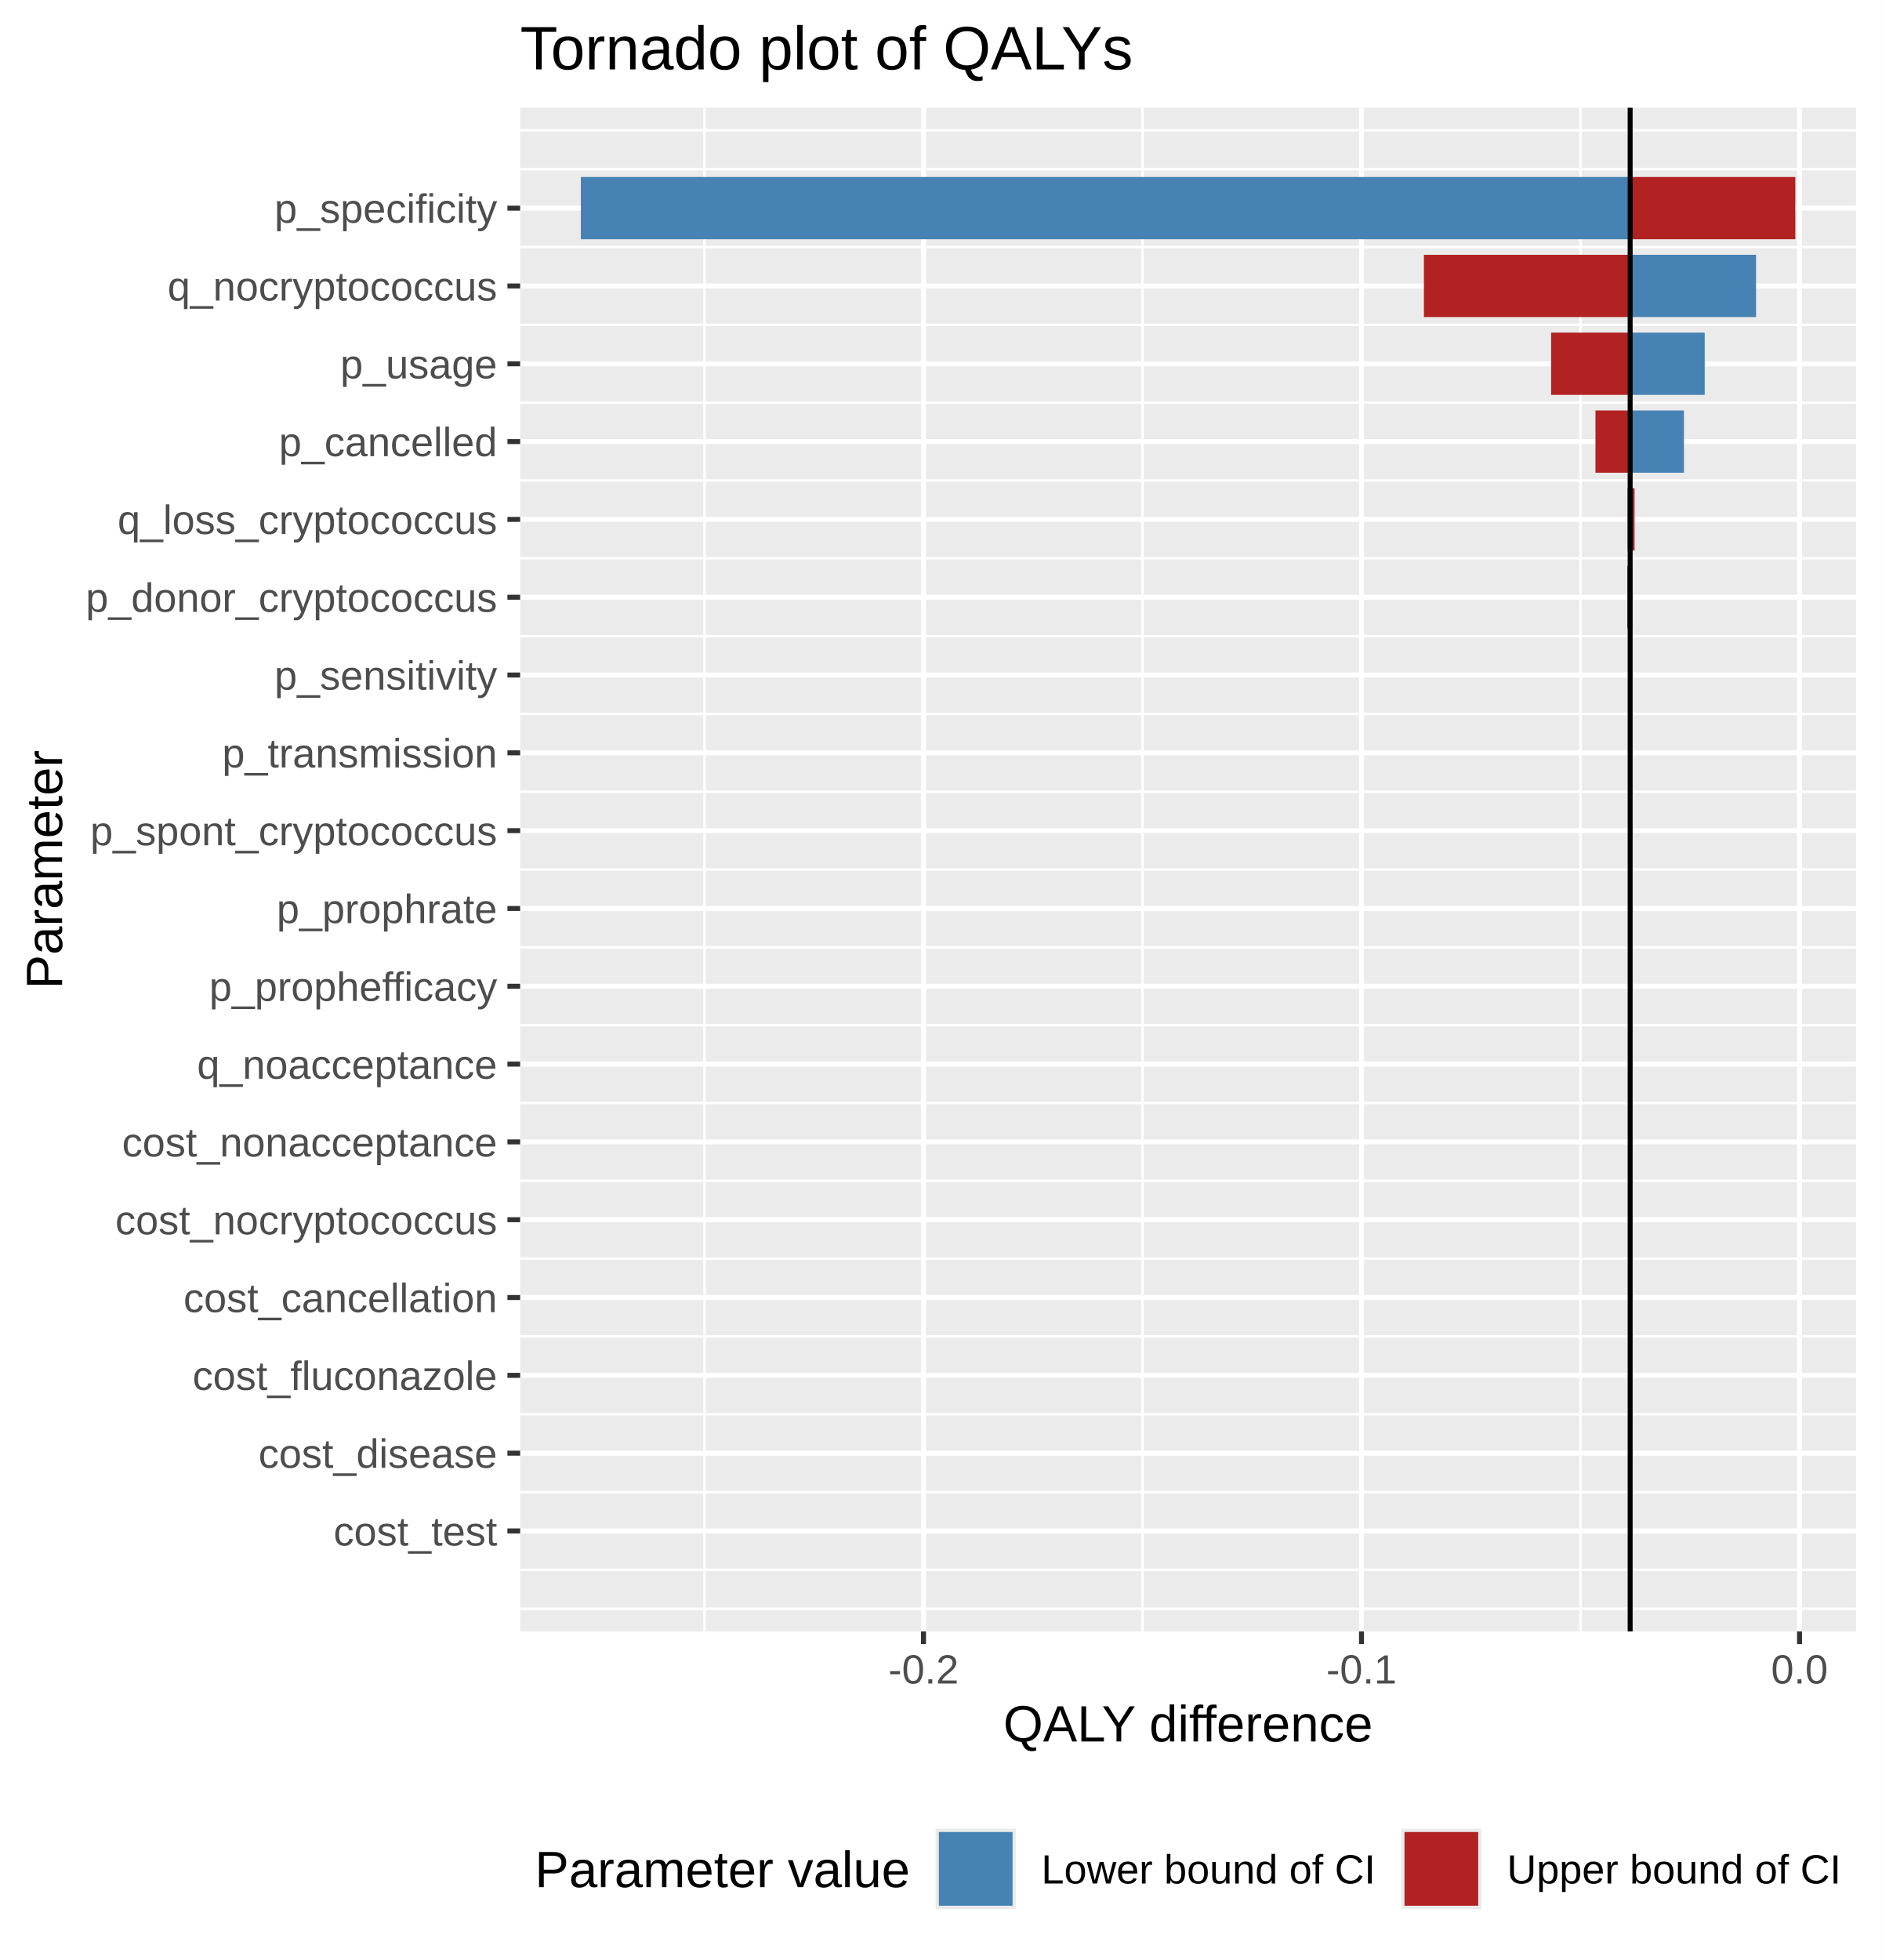
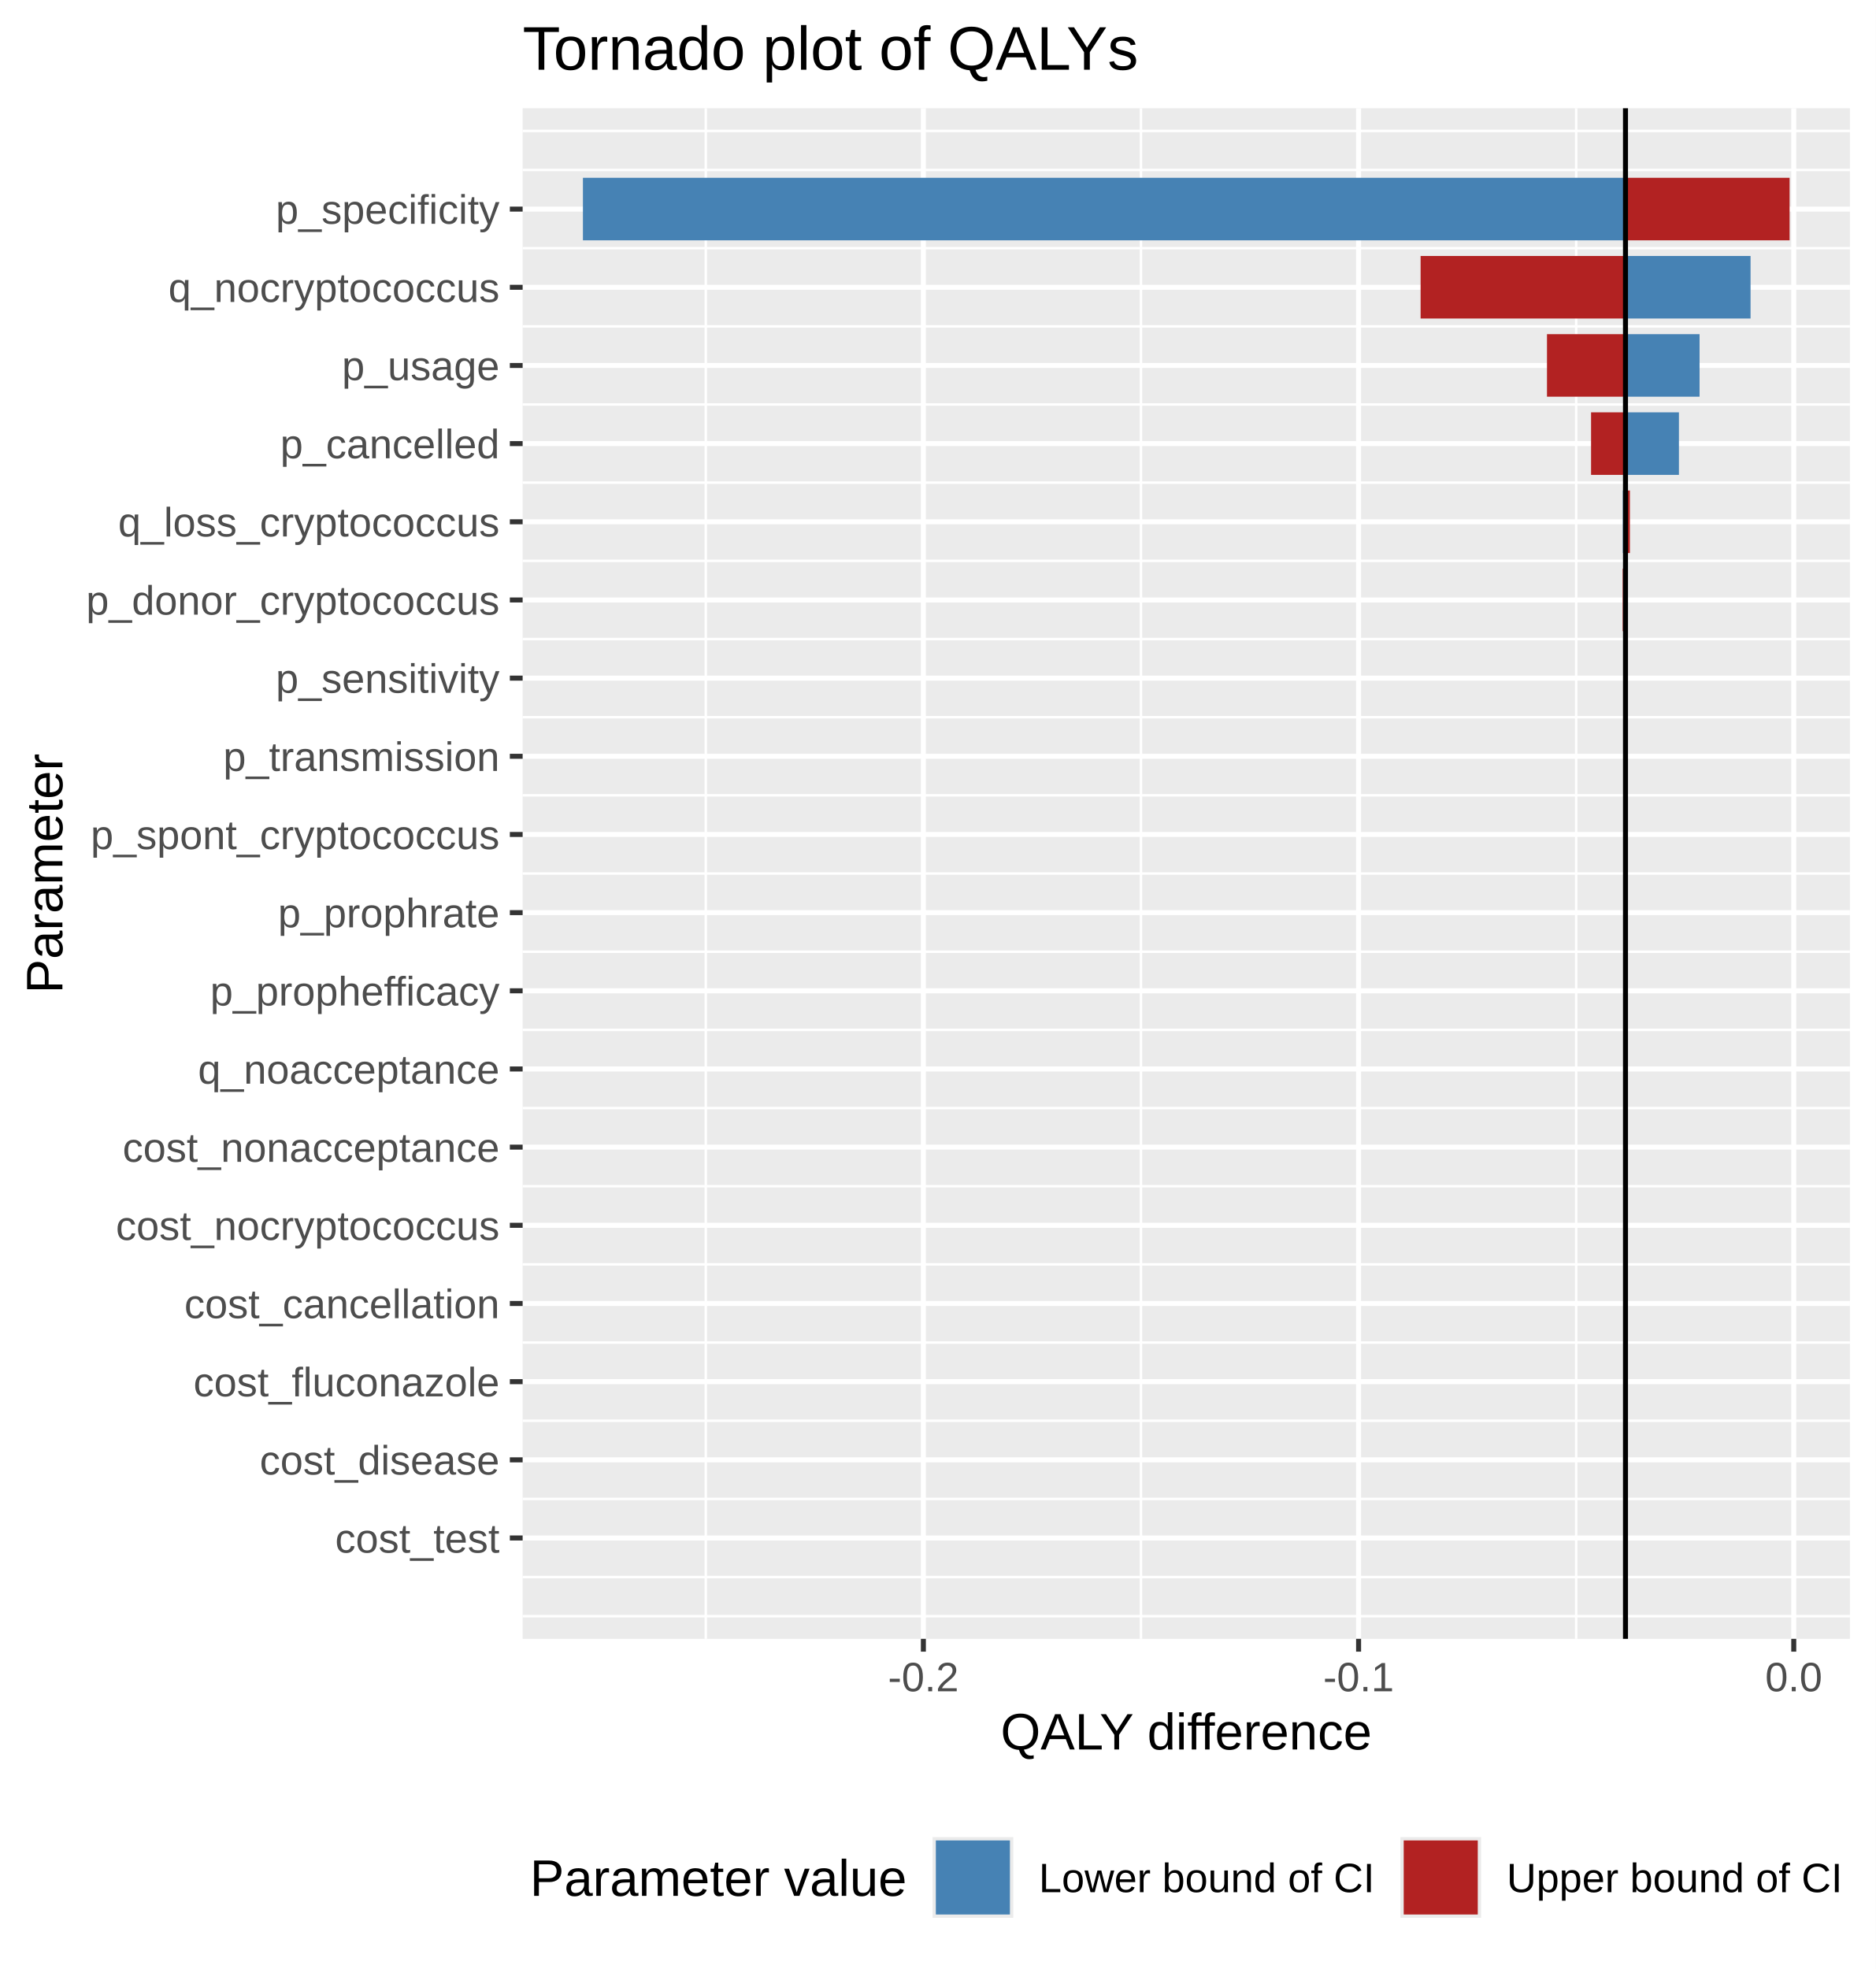
- <svg xmlns="http://www.w3.org/2000/svg" class="svglite" width="404.80pt" height="421.60pt" viewBox="0 0 404.80 421.60">
+ <svg xmlns="http://www.w3.org/2000/svg" class="svglite" width="401.60pt" height="421.60pt" viewBox="0 0 401.60 421.60">
  <defs>
    <style type="text/css">
    .svglite line, .svglite polyline, .svglite polygon, .svglite path, .svglite rect, .svglite circle {
      fill: none;
      stroke: #000000;
      stroke-linecap: round;
      stroke-linejoin: round;
      stroke-miterlimit: 10.00;
    }
    .svglite text {
      white-space: pre;
    }
  </style>
  </defs>
  <rect width="100%" height="100%" style="stroke: none; fill: #FFFFFF;" />
  <defs>
-     <clipPath id="cpMC4wMHw0MDQuODB8MC4wMHw0MjEuNjA=">
-       <rect x="0.00" y="0.00" width="404.80" height="421.60" />
+     <clipPath id="cpMC4wMHw0MDEuNjB8MC4wMHw0MjEuNjA=">
+       <rect x="0.00" y="0.00" width="401.60" height="421.60" />
    </clipPath>
  </defs>
-   <g clip-path="url(#cpMC4wMHw0MDQuODB8MC4wMHw0MjEuNjA=)">
-     <rect x="0" y="-0" width="404.80" height="421.60" style="stroke-width: 1.07; stroke: #FFFFFF; fill: #FFFFFF;" />
+   <g clip-path="url(#cpMC4wMHw0MDEuNjB8MC4wMHw0MjEuNjA=)">
+     <rect x="0" y="-0" width="401.60" height="421.60" style="stroke-width: 1.07; stroke: #FFFFFF; fill: #FFFFFF;" />
  </g>
  <defs>
-     <clipPath id="cpMTExLjkxfDM5OS4zMnwyMy4xOHwzNTAuOTE=">
-       <rect x="111.91" y="23.18" width="287.41" height="327.73" />
+     <clipPath id="cpMTExLjkxfDM5Ni4xMnwyMy4xOHwzNTAuOTE=">
+       <rect x="111.91" y="23.18" width="284.21" height="327.73" />
    </clipPath>
  </defs>
-   <g clip-path="url(#cpMTExLjkxfDM5OS4zMnwyMy4xOHwzNTAuOTE=)">
-     <rect x="111.91" y="23.18" width="287.41" height="327.73" style="stroke-width: 1.07; stroke: none; fill: #EBEBEB;" />
-     <polyline points="111.91,346.05 399.32,346.05 " style="stroke-width: 0.53; stroke: #FFFFFF; stroke-linecap: butt;" />
-     <polyline points="111.91,337.68 399.32,337.68 " style="stroke-width: 0.53; stroke: #FFFFFF; stroke-linecap: butt;" />
-     <polyline points="111.91,320.95 399.32,320.95 " style="stroke-width: 0.53; stroke: #FFFFFF; stroke-linecap: butt;" />
-     <polyline points="111.91,304.21 399.32,304.21 " style="stroke-width: 0.53; stroke: #FFFFFF; stroke-linecap: butt;" />
-     <polyline points="111.91,287.47 399.32,287.47 " style="stroke-width: 0.53; stroke: #FFFFFF; stroke-linecap: butt;" />
-     <polyline points="111.91,270.73 399.32,270.73 " style="stroke-width: 0.53; stroke: #FFFFFF; stroke-linecap: butt;" />
-     <polyline points="111.91,253.99 399.32,253.99 " style="stroke-width: 0.53; stroke: #FFFFFF; stroke-linecap: butt;" />
-     <polyline points="111.91,237.26 399.32,237.26 " style="stroke-width: 0.53; stroke: #FFFFFF; stroke-linecap: butt;" />
-     <polyline points="111.91,220.52 399.32,220.52 " style="stroke-width: 0.53; stroke: #FFFFFF; stroke-linecap: butt;" />
-     <polyline points="111.91,203.78 399.32,203.78 " style="stroke-width: 0.53; stroke: #FFFFFF; stroke-linecap: butt;" />
-     <polyline points="111.91,187.04 399.32,187.04 " style="stroke-width: 0.53; stroke: #FFFFFF; stroke-linecap: butt;" />
-     <polyline points="111.91,170.30 399.32,170.30 " style="stroke-width: 0.53; stroke: #FFFFFF; stroke-linecap: butt;" />
-     <polyline points="111.91,153.57 399.32,153.57 " style="stroke-width: 0.53; stroke: #FFFFFF; stroke-linecap: butt;" />
-     <polyline points="111.91,136.83 399.32,136.83 " style="stroke-width: 0.53; stroke: #FFFFFF; stroke-linecap: butt;" />
-     <polyline points="111.91,120.09 399.32,120.09 " style="stroke-width: 0.53; stroke: #FFFFFF; stroke-linecap: butt;" />
-     <polyline points="111.91,103.35 399.32,103.35 " style="stroke-width: 0.53; stroke: #FFFFFF; stroke-linecap: butt;" />
-     <polyline points="111.91,86.61 399.32,86.61 " style="stroke-width: 0.53; stroke: #FFFFFF; stroke-linecap: butt;" />
-     <polyline points="111.91,69.88 399.32,69.88 " style="stroke-width: 0.53; stroke: #FFFFFF; stroke-linecap: butt;" />
-     <polyline points="111.91,53.14 399.32,53.14 " style="stroke-width: 0.53; stroke: #FFFFFF; stroke-linecap: butt;" />
-     <polyline points="111.91,36.40 399.32,36.40 " style="stroke-width: 0.53; stroke: #FFFFFF; stroke-linecap: butt;" />
-     <polyline points="111.91,28.03 399.32,28.03 " style="stroke-width: 0.53; stroke: #FFFFFF; stroke-linecap: butt;" />
-     <polyline points="151.57,350.91 151.57,23.18 " style="stroke-width: 0.53; stroke: #FFFFFF; stroke-linecap: butt;" />
-     <polyline points="245.80,350.91 245.80,23.18 " style="stroke-width: 0.53; stroke: #FFFFFF; stroke-linecap: butt;" />
-     <polyline points="340.04,350.91 340.04,23.18 " style="stroke-width: 0.53; stroke: #FFFFFF; stroke-linecap: butt;" />
-     <polyline points="111.91,329.31 399.32,329.31 " style="stroke-width: 1.07; stroke: #FFFFFF; stroke-linecap: butt;" />
-     <polyline points="111.91,312.58 399.32,312.58 " style="stroke-width: 1.07; stroke: #FFFFFF; stroke-linecap: butt;" />
-     <polyline points="111.91,295.84 399.32,295.84 " style="stroke-width: 1.07; stroke: #FFFFFF; stroke-linecap: butt;" />
-     <polyline points="111.91,279.10 399.32,279.10 " style="stroke-width: 1.07; stroke: #FFFFFF; stroke-linecap: butt;" />
-     <polyline points="111.91,262.36 399.32,262.36 " style="stroke-width: 1.07; stroke: #FFFFFF; stroke-linecap: butt;" />
-     <polyline points="111.91,245.62 399.32,245.62 " style="stroke-width: 1.07; stroke: #FFFFFF; stroke-linecap: butt;" />
-     <polyline points="111.91,228.89 399.32,228.89 " style="stroke-width: 1.07; stroke: #FFFFFF; stroke-linecap: butt;" />
-     <polyline points="111.91,212.15 399.32,212.15 " style="stroke-width: 1.07; stroke: #FFFFFF; stroke-linecap: butt;" />
-     <polyline points="111.91,195.41 399.32,195.41 " style="stroke-width: 1.07; stroke: #FFFFFF; stroke-linecap: butt;" />
-     <polyline points="111.91,178.67 399.32,178.67 " style="stroke-width: 1.07; stroke: #FFFFFF; stroke-linecap: butt;" />
-     <polyline points="111.91,161.93 399.32,161.93 " style="stroke-width: 1.07; stroke: #FFFFFF; stroke-linecap: butt;" />
-     <polyline points="111.91,145.20 399.32,145.20 " style="stroke-width: 1.07; stroke: #FFFFFF; stroke-linecap: butt;" />
-     <polyline points="111.91,128.46 399.32,128.46 " style="stroke-width: 1.07; stroke: #FFFFFF; stroke-linecap: butt;" />
-     <polyline points="111.91,111.72 399.32,111.72 " style="stroke-width: 1.07; stroke: #FFFFFF; stroke-linecap: butt;" />
-     <polyline points="111.91,94.98 399.32,94.98 " style="stroke-width: 1.07; stroke: #FFFFFF; stroke-linecap: butt;" />
-     <polyline points="111.91,78.25 399.32,78.25 " style="stroke-width: 1.07; stroke: #FFFFFF; stroke-linecap: butt;" />
-     <polyline points="111.91,61.51 399.32,61.51 " style="stroke-width: 1.07; stroke: #FFFFFF; stroke-linecap: butt;" />
-     <polyline points="111.91,44.77 399.32,44.77 " style="stroke-width: 1.07; stroke: #FFFFFF; stroke-linecap: butt;" />
-     <polyline points="198.69,350.91 198.69,23.18 " style="stroke-width: 1.07; stroke: #FFFFFF; stroke-linecap: butt;" />
-     <polyline points="292.92,350.91 292.92,23.18 " style="stroke-width: 1.07; stroke: #FFFFFF; stroke-linecap: butt;" />
-     <polyline points="387.16,350.91 387.16,23.18 " style="stroke-width: 1.07; stroke: #FFFFFF; stroke-linecap: butt;" />
-     <rect x="350.72" y="322.62" width="0.00" height="13.39" style="stroke-width: 1.07; stroke: none; stroke-linecap: butt; stroke-linejoin: miter; fill: #4682B4;" />
-     <rect x="350.72" y="305.88" width="0.00" height="13.39" style="stroke-width: 1.07; stroke: none; stroke-linecap: butt; stroke-linejoin: miter; fill: #4682B4;" />
-     <rect x="350.72" y="289.14" width="0.00" height="13.39" style="stroke-width: 1.07; stroke: none; stroke-linecap: butt; stroke-linejoin: miter; fill: #4682B4;" />
-     <rect x="350.72" y="272.41" width="0.00" height="13.39" style="stroke-width: 1.07; stroke: none; stroke-linecap: butt; stroke-linejoin: miter; fill: #4682B4;" />
-     <rect x="350.72" y="255.67" width="0.00" height="13.39" style="stroke-width: 1.07; stroke: none; stroke-linecap: butt; stroke-linejoin: miter; fill: #4682B4;" />
-     <rect x="350.72" y="238.93" width="0.00" height="13.39" style="stroke-width: 1.07; stroke: none; stroke-linecap: butt; stroke-linejoin: miter; fill: #4682B4;" />
-     <rect x="350.72" y="222.19" width="0.00" height="13.39" style="stroke-width: 1.07; stroke: none; stroke-linecap: butt; stroke-linejoin: miter; fill: #4682B4;" />
-     <rect x="350.70" y="205.45" width="0.021" height="13.39" style="stroke-width: 1.07; stroke: none; stroke-linecap: butt; stroke-linejoin: miter; fill: #4682B4;" />
-     <rect x="350.69" y="188.72" width="0.034" height="13.39" style="stroke-width: 1.07; stroke: none; stroke-linecap: butt; stroke-linejoin: miter; fill: #4682B4;" />
-     <rect x="350.68" y="171.98" width="0.047" height="13.39" style="stroke-width: 1.07; stroke: none; stroke-linecap: butt; stroke-linejoin: miter; fill: #4682B4;" />
-     <rect x="350.53" y="155.24" width="0.19" height="13.39" style="stroke-width: 1.07; stroke: none; stroke-linecap: butt; stroke-linejoin: miter; fill: #4682B4;" />
-     <rect x="350.72" y="138.50" width="0.22" height="13.39" style="stroke-width: 1.07; stroke: none; stroke-linecap: butt; stroke-linejoin: miter; fill: #4682B4;" />
-     <rect x="350.72" y="121.76" width="0.45" height="13.39" style="stroke-width: 1.07; stroke: none; stroke-linecap: butt; stroke-linejoin: miter; fill: #4682B4;" />
-     <rect x="350.15" y="105.03" width="0.58" height="13.39" style="stroke-width: 1.07; stroke: none; stroke-linecap: butt; stroke-linejoin: miter; fill: #4682B4;" />
-     <rect x="350.72" y="88.29" width="11.57" height="13.39" style="stroke-width: 1.07; stroke: none; stroke-linecap: butt; stroke-linejoin: miter; fill: #4682B4;" />
-     <rect x="350.72" y="71.55" width="16.04" height="13.39" style="stroke-width: 1.07; stroke: none; stroke-linecap: butt; stroke-linejoin: miter; fill: #4682B4;" />
-     <rect x="350.72" y="54.81" width="27.09" height="13.39" style="stroke-width: 1.07; stroke: none; stroke-linecap: butt; stroke-linejoin: miter; fill: #4682B4;" />
-     <rect x="124.97" y="38.07" width="225.75" height="13.39" style="stroke-width: 1.07; stroke: none; stroke-linecap: butt; stroke-linejoin: miter; fill: #4682B4;" />
-     <rect x="350.72" y="322.62" width="0.00" height="13.39" style="stroke-width: 1.07; stroke: none; stroke-linecap: butt; stroke-linejoin: miter; fill: #B22222;" />
-     <rect x="350.72" y="305.88" width="0.00" height="13.39" style="stroke-width: 1.07; stroke: none; stroke-linecap: butt; stroke-linejoin: miter; fill: #B22222;" />
-     <rect x="350.72" y="289.14" width="0.00" height="13.39" style="stroke-width: 1.07; stroke: none; stroke-linecap: butt; stroke-linejoin: miter; fill: #B22222;" />
-     <rect x="350.72" y="272.41" width="0.00" height="13.39" style="stroke-width: 1.07; stroke: none; stroke-linecap: butt; stroke-linejoin: miter; fill: #B22222;" />
-     <rect x="350.72" y="255.67" width="0.00" height="13.39" style="stroke-width: 1.07; stroke: none; stroke-linecap: butt; stroke-linejoin: miter; fill: #B22222;" />
-     <rect x="350.72" y="238.93" width="0.00" height="13.39" style="stroke-width: 1.07; stroke: none; stroke-linecap: butt; stroke-linejoin: miter; fill: #B22222;" />
-     <rect x="350.72" y="222.19" width="0.00" height="13.39" style="stroke-width: 1.07; stroke: none; stroke-linecap: butt; stroke-linejoin: miter; fill: #B22222;" />
-     <rect x="350.72" y="205.45" width="0.010" height="13.39" style="stroke-width: 1.07; stroke: none; stroke-linecap: butt; stroke-linejoin: miter; fill: #B22222;" />
-     <rect x="350.72" y="188.72" width="0.033" height="13.39" style="stroke-width: 1.07; stroke: none; stroke-linecap: butt; stroke-linejoin: miter; fill: #B22222;" />
-     <rect x="350.72" y="171.98" width="0.064" height="13.39" style="stroke-width: 1.07; stroke: none; stroke-linecap: butt; stroke-linejoin: miter; fill: #B22222;" />
-     <rect x="350.72" y="155.24" width="0.099" height="13.39" style="stroke-width: 1.07; stroke: none; stroke-linecap: butt; stroke-linejoin: miter; fill: #B22222;" />
-     <rect x="350.63" y="138.50" width="0.095" height="13.39" style="stroke-width: 1.07; stroke: none; stroke-linecap: butt; stroke-linejoin: miter; fill: #B22222;" />
-     <rect x="350.11" y="121.76" width="0.61" height="13.39" style="stroke-width: 1.07; stroke: none; stroke-linecap: butt; stroke-linejoin: miter; fill: #B22222;" />
-     <rect x="350.72" y="105.03" width="0.95" height="13.39" style="stroke-width: 1.07; stroke: none; stroke-linecap: butt; stroke-linejoin: miter; fill: #B22222;" />
-     <rect x="343.26" y="88.29" width="7.46" height="13.39" style="stroke-width: 1.07; stroke: none; stroke-linecap: butt; stroke-linejoin: miter; fill: #B22222;" />
-     <rect x="333.71" y="71.55" width="17.01" height="13.39" style="stroke-width: 1.07; stroke: none; stroke-linecap: butt; stroke-linejoin: miter; fill: #B22222;" />
-     <rect x="306.35" y="54.81" width="44.37" height="13.39" style="stroke-width: 1.07; stroke: none; stroke-linecap: butt; stroke-linejoin: miter; fill: #B22222;" />
-     <rect x="350.72" y="38.07" width="35.53" height="13.39" style="stroke-width: 1.07; stroke: none; stroke-linecap: butt; stroke-linejoin: miter; fill: #B22222;" />
-     <line x1="350.72" y1="350.91" x2="350.72" y2="23.18" style="stroke-width: 1.07; stroke-linecap: butt;" />
+   <g clip-path="url(#cpMTExLjkxfDM5Ni4xMnwyMy4xOHwzNTAuOTE=)">
+     <rect x="111.91" y="23.18" width="284.21" height="327.73" style="stroke-width: 1.07; stroke: none; fill: #EBEBEB;" />
+     <polyline points="111.91,346.05 396.12,346.05 " style="stroke-width: 0.53; stroke: #FFFFFF; stroke-linecap: butt;" />
+     <polyline points="111.91,337.68 396.12,337.68 " style="stroke-width: 0.53; stroke: #FFFFFF; stroke-linecap: butt;" />
+     <polyline points="111.91,320.95 396.12,320.95 " style="stroke-width: 0.53; stroke: #FFFFFF; stroke-linecap: butt;" />
+     <polyline points="111.91,304.21 396.12,304.21 " style="stroke-width: 0.53; stroke: #FFFFFF; stroke-linecap: butt;" />
+     <polyline points="111.91,287.47 396.12,287.47 " style="stroke-width: 0.53; stroke: #FFFFFF; stroke-linecap: butt;" />
+     <polyline points="111.91,270.73 396.12,270.73 " style="stroke-width: 0.53; stroke: #FFFFFF; stroke-linecap: butt;" />
+     <polyline points="111.91,253.99 396.12,253.99 " style="stroke-width: 0.53; stroke: #FFFFFF; stroke-linecap: butt;" />
+     <polyline points="111.91,237.26 396.12,237.26 " style="stroke-width: 0.53; stroke: #FFFFFF; stroke-linecap: butt;" />
+     <polyline points="111.91,220.52 396.12,220.52 " style="stroke-width: 0.53; stroke: #FFFFFF; stroke-linecap: butt;" />
+     <polyline points="111.91,203.78 396.12,203.78 " style="stroke-width: 0.53; stroke: #FFFFFF; stroke-linecap: butt;" />
+     <polyline points="111.91,187.04 396.12,187.04 " style="stroke-width: 0.53; stroke: #FFFFFF; stroke-linecap: butt;" />
+     <polyline points="111.91,170.30 396.12,170.30 " style="stroke-width: 0.53; stroke: #FFFFFF; stroke-linecap: butt;" />
+     <polyline points="111.91,153.57 396.12,153.57 " style="stroke-width: 0.53; stroke: #FFFFFF; stroke-linecap: butt;" />
+     <polyline points="111.91,136.83 396.12,136.83 " style="stroke-width: 0.53; stroke: #FFFFFF; stroke-linecap: butt;" />
+     <polyline points="111.91,120.09 396.12,120.09 " style="stroke-width: 0.53; stroke: #FFFFFF; stroke-linecap: butt;" />
+     <polyline points="111.91,103.35 396.12,103.35 " style="stroke-width: 0.53; stroke: #FFFFFF; stroke-linecap: butt;" />
+     <polyline points="111.91,86.61 396.12,86.61 " style="stroke-width: 0.53; stroke: #FFFFFF; stroke-linecap: butt;" />
+     <polyline points="111.91,69.88 396.12,69.88 " style="stroke-width: 0.53; stroke: #FFFFFF; stroke-linecap: butt;" />
+     <polyline points="111.91,53.14 396.12,53.14 " style="stroke-width: 0.53; stroke: #FFFFFF; stroke-linecap: butt;" />
+     <polyline points="111.91,36.40 396.12,36.40 " style="stroke-width: 0.53; stroke: #FFFFFF; stroke-linecap: butt;" />
+     <polyline points="111.91,28.03 396.12,28.03 " style="stroke-width: 0.53; stroke: #FFFFFF; stroke-linecap: butt;" />
+     <polyline points="151.13,350.91 151.13,23.18 " style="stroke-width: 0.53; stroke: #FFFFFF; stroke-linecap: butt;" />
+     <polyline points="244.31,350.91 244.31,23.18 " style="stroke-width: 0.53; stroke: #FFFFFF; stroke-linecap: butt;" />
+     <polyline points="337.50,350.91 337.50,23.18 " style="stroke-width: 0.53; stroke: #FFFFFF; stroke-linecap: butt;" />
+     <polyline points="111.91,329.31 396.12,329.31 " style="stroke-width: 1.07; stroke: #FFFFFF; stroke-linecap: butt;" />
+     <polyline points="111.91,312.58 396.12,312.58 " style="stroke-width: 1.07; stroke: #FFFFFF; stroke-linecap: butt;" />
+     <polyline points="111.91,295.84 396.12,295.84 " style="stroke-width: 1.07; stroke: #FFFFFF; stroke-linecap: butt;" />
+     <polyline points="111.91,279.10 396.12,279.10 " style="stroke-width: 1.07; stroke: #FFFFFF; stroke-linecap: butt;" />
+     <polyline points="111.91,262.36 396.12,262.36 " style="stroke-width: 1.07; stroke: #FFFFFF; stroke-linecap: butt;" />
+     <polyline points="111.91,245.62 396.12,245.62 " style="stroke-width: 1.07; stroke: #FFFFFF; stroke-linecap: butt;" />
+     <polyline points="111.91,228.89 396.12,228.89 " style="stroke-width: 1.07; stroke: #FFFFFF; stroke-linecap: butt;" />
+     <polyline points="111.91,212.15 396.12,212.15 " style="stroke-width: 1.07; stroke: #FFFFFF; stroke-linecap: butt;" />
+     <polyline points="111.91,195.41 396.12,195.41 " style="stroke-width: 1.07; stroke: #FFFFFF; stroke-linecap: butt;" />
+     <polyline points="111.91,178.67 396.12,178.67 " style="stroke-width: 1.07; stroke: #FFFFFF; stroke-linecap: butt;" />
+     <polyline points="111.91,161.93 396.12,161.93 " style="stroke-width: 1.07; stroke: #FFFFFF; stroke-linecap: butt;" />
+     <polyline points="111.91,145.20 396.12,145.20 " style="stroke-width: 1.07; stroke: #FFFFFF; stroke-linecap: butt;" />
+     <polyline points="111.91,128.46 396.12,128.46 " style="stroke-width: 1.07; stroke: #FFFFFF; stroke-linecap: butt;" />
+     <polyline points="111.91,111.72 396.12,111.72 " style="stroke-width: 1.07; stroke: #FFFFFF; stroke-linecap: butt;" />
+     <polyline points="111.91,94.98 396.12,94.98 " style="stroke-width: 1.07; stroke: #FFFFFF; stroke-linecap: butt;" />
+     <polyline points="111.91,78.25 396.12,78.25 " style="stroke-width: 1.07; stroke: #FFFFFF; stroke-linecap: butt;" />
+     <polyline points="111.91,61.51 396.12,61.51 " style="stroke-width: 1.07; stroke: #FFFFFF; stroke-linecap: butt;" />
+     <polyline points="111.91,44.77 396.12,44.77 " style="stroke-width: 1.07; stroke: #FFFFFF; stroke-linecap: butt;" />
+     <polyline points="197.72,350.91 197.72,23.18 " style="stroke-width: 1.07; stroke: #FFFFFF; stroke-linecap: butt;" />
+     <polyline points="290.91,350.91 290.91,23.18 " style="stroke-width: 1.07; stroke: #FFFFFF; stroke-linecap: butt;" />
+     <polyline points="384.09,350.91 384.09,23.18 " style="stroke-width: 1.07; stroke: #FFFFFF; stroke-linecap: butt;" />
+     <rect x="348.06" y="322.62" width="0.00" height="13.39" style="stroke-width: 1.07; stroke: none; stroke-linecap: butt; stroke-linejoin: miter; fill: #4682B4;" />
+     <rect x="348.06" y="305.88" width="0.00" height="13.39" style="stroke-width: 1.07; stroke: none; stroke-linecap: butt; stroke-linejoin: miter; fill: #4682B4;" />
+     <rect x="348.06" y="289.14" width="0.00" height="13.39" style="stroke-width: 1.07; stroke: none; stroke-linecap: butt; stroke-linejoin: miter; fill: #4682B4;" />
+     <rect x="348.06" y="272.41" width="0.00" height="13.39" style="stroke-width: 1.07; stroke: none; stroke-linecap: butt; stroke-linejoin: miter; fill: #4682B4;" />
+     <rect x="348.06" y="255.67" width="0.00" height="13.39" style="stroke-width: 1.07; stroke: none; stroke-linecap: butt; stroke-linejoin: miter; fill: #4682B4;" />
+     <rect x="348.06" y="238.93" width="0.00" height="13.39" style="stroke-width: 1.07; stroke: none; stroke-linecap: butt; stroke-linejoin: miter; fill: #4682B4;" />
+     <rect x="348.06" y="222.19" width="0.00" height="13.39" style="stroke-width: 1.07; stroke: none; stroke-linecap: butt; stroke-linejoin: miter; fill: #4682B4;" />
+     <rect x="348.04" y="205.45" width="0.021" height="13.39" style="stroke-width: 1.07; stroke: none; stroke-linecap: butt; stroke-linejoin: miter; fill: #4682B4;" />
+     <rect x="348.03" y="188.72" width="0.033" height="13.39" style="stroke-width: 1.07; stroke: none; stroke-linecap: butt; stroke-linejoin: miter; fill: #4682B4;" />
+     <rect x="348.02" y="171.98" width="0.046" height="13.39" style="stroke-width: 1.07; stroke: none; stroke-linecap: butt; stroke-linejoin: miter; fill: #4682B4;" />
+     <rect x="347.87" y="155.24" width="0.19" height="13.39" style="stroke-width: 1.07; stroke: none; stroke-linecap: butt; stroke-linejoin: miter; fill: #4682B4;" />
+     <rect x="348.06" y="138.50" width="0.22" height="13.39" style="stroke-width: 1.07; stroke: none; stroke-linecap: butt; stroke-linejoin: miter; fill: #4682B4;" />
+     <rect x="348.06" y="121.76" width="0.45" height="13.39" style="stroke-width: 1.07; stroke: none; stroke-linecap: butt; stroke-linejoin: miter; fill: #4682B4;" />
+     <rect x="347.49" y="105.03" width="0.57" height="13.39" style="stroke-width: 1.07; stroke: none; stroke-linecap: butt; stroke-linejoin: miter; fill: #4682B4;" />
+     <rect x="348.06" y="88.29" width="11.44" height="13.39" style="stroke-width: 1.07; stroke: none; stroke-linecap: butt; stroke-linejoin: miter; fill: #4682B4;" />
+     <rect x="348.06" y="71.55" width="15.86" height="13.39" style="stroke-width: 1.07; stroke: none; stroke-linecap: butt; stroke-linejoin: miter; fill: #4682B4;" />
+     <rect x="348.06" y="54.81" width="26.78" height="13.39" style="stroke-width: 1.07; stroke: none; stroke-linecap: butt; stroke-linejoin: miter; fill: #4682B4;" />
+     <rect x="124.82" y="38.07" width="223.24" height="13.39" style="stroke-width: 1.07; stroke: none; stroke-linecap: butt; stroke-linejoin: miter; fill: #4682B4;" />
+     <rect x="348.06" y="322.62" width="0.00" height="13.39" style="stroke-width: 1.07; stroke: none; stroke-linecap: butt; stroke-linejoin: miter; fill: #B22222;" />
+     <rect x="348.06" y="305.88" width="0.00" height="13.39" style="stroke-width: 1.07; stroke: none; stroke-linecap: butt; stroke-linejoin: miter; fill: #B22222;" />
+     <rect x="348.06" y="289.14" width="0.00" height="13.39" style="stroke-width: 1.07; stroke: none; stroke-linecap: butt; stroke-linejoin: miter; fill: #B22222;" />
+     <rect x="348.06" y="272.41" width="0.00" height="13.39" style="stroke-width: 1.07; stroke: none; stroke-linecap: butt; stroke-linejoin: miter; fill: #B22222;" />
+     <rect x="348.06" y="255.67" width="0.00" height="13.39" style="stroke-width: 1.07; stroke: none; stroke-linecap: butt; stroke-linejoin: miter; fill: #B22222;" />
+     <rect x="348.06" y="238.93" width="0.00" height="13.39" style="stroke-width: 1.07; stroke: none; stroke-linecap: butt; stroke-linejoin: miter; fill: #B22222;" />
+     <rect x="348.06" y="222.19" width="0.00" height="13.39" style="stroke-width: 1.07; stroke: none; stroke-linecap: butt; stroke-linejoin: miter; fill: #B22222;" />
+     <rect x="348.06" y="205.45" width="0.010" height="13.39" style="stroke-width: 1.07; stroke: none; stroke-linecap: butt; stroke-linejoin: miter; fill: #B22222;" />
+     <rect x="348.06" y="188.72" width="0.033" height="13.39" style="stroke-width: 1.07; stroke: none; stroke-linecap: butt; stroke-linejoin: miter; fill: #B22222;" />
+     <rect x="348.06" y="171.98" width="0.063" height="13.39" style="stroke-width: 1.07; stroke: none; stroke-linecap: butt; stroke-linejoin: miter; fill: #B22222;" />
+     <rect x="348.06" y="155.24" width="0.098" height="13.39" style="stroke-width: 1.07; stroke: none; stroke-linecap: butt; stroke-linejoin: miter; fill: #B22222;" />
+     <rect x="347.97" y="138.50" width="0.094" height="13.39" style="stroke-width: 1.07; stroke: none; stroke-linecap: butt; stroke-linejoin: miter; fill: #B22222;" />
+     <rect x="347.46" y="121.76" width="0.61" height="13.39" style="stroke-width: 1.07; stroke: none; stroke-linecap: butt; stroke-linejoin: miter; fill: #B22222;" />
+     <rect x="348.06" y="105.03" width="0.94" height="13.39" style="stroke-width: 1.07; stroke: none; stroke-linecap: butt; stroke-linejoin: miter; fill: #B22222;" />
+     <rect x="340.69" y="88.29" width="7.38" height="13.39" style="stroke-width: 1.07; stroke: none; stroke-linecap: butt; stroke-linejoin: miter; fill: #B22222;" />
+     <rect x="331.25" y="71.55" width="16.82" height="13.39" style="stroke-width: 1.07; stroke: none; stroke-linecap: butt; stroke-linejoin: miter; fill: #B22222;" />
+     <rect x="304.19" y="54.81" width="43.88" height="13.39" style="stroke-width: 1.07; stroke: none; stroke-linecap: butt; stroke-linejoin: miter; fill: #B22222;" />
+     <rect x="348.06" y="38.07" width="35.14" height="13.39" style="stroke-width: 1.07; stroke: none; stroke-linecap: butt; stroke-linejoin: miter; fill: #B22222;" />
+     <line x1="348.06" y1="350.91" x2="348.06" y2="23.18" style="stroke-width: 1.07; stroke-linecap: butt;" />
  </g>
-   <g clip-path="url(#cpMC4wMHw0MDQuODB8MC4wMHw0MjEuNjA=)">
+   <g clip-path="url(#cpMC4wMHw0MDEuNjB8MC4wMHw0MjEuNjA=)">
    <text x="106.97" y="332.46" text-anchor="end" style="font-size: 8.80px;fill: #4D4D4D; font-family: &quot;Arial&quot;;" textLength="35.23px" lengthAdjust="spacingAndGlyphs">cost_test</text>
    <text x="106.97" y="315.73" text-anchor="end" style="font-size: 8.80px;fill: #4D4D4D; font-family: &quot;Arial&quot;;" textLength="51.37px" lengthAdjust="spacingAndGlyphs">cost_disease</text>
    <text x="106.97" y="298.99" text-anchor="end" style="font-size: 8.80px;fill: #4D4D4D; font-family: &quot;Arial&quot;;" textLength="65.56px" lengthAdjust="spacingAndGlyphs">cost_fluconazole</text>
    <text x="106.97" y="282.25" text-anchor="end" style="font-size: 8.80px;fill: #4D4D4D; font-family: &quot;Arial&quot;;" textLength="67.51px" lengthAdjust="spacingAndGlyphs">cost_cancellation</text>
    <text x="106.97" y="265.51" text-anchor="end" style="font-size: 8.80px;fill: #4D4D4D; font-family: &quot;Arial&quot;;" textLength="82.19px" lengthAdjust="spacingAndGlyphs">cost_nocryptococcus</text>
    <text x="106.97" y="248.77" text-anchor="end" style="font-size: 8.80px;fill: #4D4D4D; font-family: &quot;Arial&quot;;" textLength="80.75px" lengthAdjust="spacingAndGlyphs">cost_nonacceptance</text>
    <text x="106.97" y="232.04" text-anchor="end" style="font-size: 8.80px;fill: #4D4D4D; font-family: &quot;Arial&quot;;" textLength="64.61px" lengthAdjust="spacingAndGlyphs">q_noacceptance</text>
    <text x="106.97" y="215.30" text-anchor="end" style="font-size: 8.80px;fill: #4D4D4D; font-family: &quot;Arial&quot;;" textLength="61.98px" lengthAdjust="spacingAndGlyphs">p_prophefficacy</text>
    <text x="106.97" y="198.56" text-anchor="end" style="font-size: 8.80px;fill: #4D4D4D; font-family: &quot;Arial&quot;;" textLength="47.48px" lengthAdjust="spacingAndGlyphs">p_prophrate</text>
    <text x="106.97" y="181.82" text-anchor="end" style="font-size: 8.80px;fill: #4D4D4D; font-family: &quot;Arial&quot;;" textLength="87.58px" lengthAdjust="spacingAndGlyphs">p_spont_cryptococcus</text>
    <text x="106.97" y="165.08" text-anchor="end" style="font-size: 8.80px;fill: #4D4D4D; font-family: &quot;Arial&quot;;" textLength="59.18px" lengthAdjust="spacingAndGlyphs">p_transmission</text>
    <text x="106.97" y="148.35" text-anchor="end" style="font-size: 8.80px;fill: #4D4D4D; font-family: &quot;Arial&quot;;" textLength="47.93px" lengthAdjust="spacingAndGlyphs">p_sensitivity</text>
    <text x="106.97" y="131.61" text-anchor="end" style="font-size: 8.80px;fill: #4D4D4D; font-family: &quot;Arial&quot;;" textLength="88.56px" lengthAdjust="spacingAndGlyphs">p_donor_cryptococcus</text>
    <text x="106.97" y="114.87" text-anchor="end" style="font-size: 8.80px;fill: #4D4D4D; font-family: &quot;Arial&quot;;" textLength="81.69px" lengthAdjust="spacingAndGlyphs">q_loss_cryptococcus</text>
    <text x="106.97" y="98.13" text-anchor="end" style="font-size: 8.80px;fill: #4D4D4D; font-family: &quot;Arial&quot;;" textLength="46.97px" lengthAdjust="spacingAndGlyphs">p_cancelled</text>
    <text x="106.97" y="81.40" text-anchor="end" style="font-size: 8.80px;fill: #4D4D4D; font-family: &quot;Arial&quot;;" textLength="33.78px" lengthAdjust="spacingAndGlyphs">p_usage</text>
    <text x="106.97" y="64.66" text-anchor="end" style="font-size: 8.80px;fill: #4D4D4D; font-family: &quot;Arial&quot;;" textLength="70.94px" lengthAdjust="spacingAndGlyphs">q_nocryptococcus</text>
    <text x="106.97" y="47.92" text-anchor="end" style="font-size: 8.80px;fill: #4D4D4D; font-family: &quot;Arial&quot;;" textLength="47.93px" lengthAdjust="spacingAndGlyphs">p_specificity</text>
    <polyline points="109.17,329.31 111.91,329.31 " style="stroke-width: 1.07; stroke: #333333; stroke-linecap: butt;" />
    <polyline points="109.17,312.58 111.91,312.58 " style="stroke-width: 1.07; stroke: #333333; stroke-linecap: butt;" />
    <polyline points="109.17,295.84 111.91,295.84 " style="stroke-width: 1.07; stroke: #333333; stroke-linecap: butt;" />
    <polyline points="109.17,279.10 111.91,279.10 " style="stroke-width: 1.07; stroke: #333333; stroke-linecap: butt;" />
    <polyline points="109.17,262.36 111.91,262.36 " style="stroke-width: 1.07; stroke: #333333; stroke-linecap: butt;" />
    <polyline points="109.17,245.62 111.91,245.62 " style="stroke-width: 1.07; stroke: #333333; stroke-linecap: butt;" />
    <polyline points="109.17,228.89 111.91,228.89 " style="stroke-width: 1.07; stroke: #333333; stroke-linecap: butt;" />
    <polyline points="109.17,212.15 111.91,212.15 " style="stroke-width: 1.07; stroke: #333333; stroke-linecap: butt;" />
    <polyline points="109.17,195.41 111.91,195.41 " style="stroke-width: 1.07; stroke: #333333; stroke-linecap: butt;" />
    <polyline points="109.17,178.67 111.91,178.67 " style="stroke-width: 1.07; stroke: #333333; stroke-linecap: butt;" />
    <polyline points="109.17,161.93 111.91,161.93 " style="stroke-width: 1.07; stroke: #333333; stroke-linecap: butt;" />
    <polyline points="109.17,145.20 111.91,145.20 " style="stroke-width: 1.07; stroke: #333333; stroke-linecap: butt;" />
    <polyline points="109.17,128.46 111.91,128.46 " style="stroke-width: 1.07; stroke: #333333; stroke-linecap: butt;" />
    <polyline points="109.17,111.72 111.91,111.72 " style="stroke-width: 1.07; stroke: #333333; stroke-linecap: butt;" />
    <polyline points="109.17,94.98 111.91,94.98 " style="stroke-width: 1.07; stroke: #333333; stroke-linecap: butt;" />
    <polyline points="109.17,78.25 111.91,78.25 " style="stroke-width: 1.07; stroke: #333333; stroke-linecap: butt;" />
    <polyline points="109.17,61.51 111.91,61.51 " style="stroke-width: 1.07; stroke: #333333; stroke-linecap: butt;" />
    <polyline points="109.17,44.77 111.91,44.77 " style="stroke-width: 1.07; stroke: #333333; stroke-linecap: butt;" />
-     <polyline points="198.69,353.65 198.69,350.91 " style="stroke-width: 1.07; stroke: #333333; stroke-linecap: butt;" />
-     <polyline points="292.92,353.65 292.92,350.91 " style="stroke-width: 1.07; stroke: #333333; stroke-linecap: butt;" />
-     <polyline points="387.16,353.65 387.16,350.91 " style="stroke-width: 1.07; stroke: #333333; stroke-linecap: butt;" />
-     <text x="198.69" y="362.14" text-anchor="middle" style="font-size: 8.80px;fill: #4D4D4D; font-family: &quot;Arial&quot;;" textLength="15.17px" lengthAdjust="spacingAndGlyphs">-0.2</text>
-     <text x="292.92" y="362.14" text-anchor="middle" style="font-size: 8.80px;fill: #4D4D4D; font-family: &quot;Arial&quot;;" textLength="15.17px" lengthAdjust="spacingAndGlyphs">-0.1</text>
-     <text x="387.16" y="362.14" text-anchor="middle" style="font-size: 8.80px;fill: #4D4D4D; font-family: &quot;Arial&quot;;" textLength="12.24px" lengthAdjust="spacingAndGlyphs">0.0</text>
-     <text x="255.61" y="374.60" text-anchor="middle" style="font-size: 11.00px; font-family: &quot;Arial&quot;;" textLength="79.52px" lengthAdjust="spacingAndGlyphs">QALY difference</text>
+     <polyline points="197.72,353.65 197.72,350.91 " style="stroke-width: 1.07; stroke: #333333; stroke-linecap: butt;" />
+     <polyline points="290.91,353.65 290.91,350.91 " style="stroke-width: 1.07; stroke: #333333; stroke-linecap: butt;" />
+     <polyline points="384.09,353.65 384.09,350.91 " style="stroke-width: 1.07; stroke: #333333; stroke-linecap: butt;" />
+     <text x="197.72" y="362.14" text-anchor="middle" style="font-size: 8.80px;fill: #4D4D4D; font-family: &quot;Arial&quot;;" textLength="15.17px" lengthAdjust="spacingAndGlyphs">-0.2</text>
+     <text x="290.91" y="362.14" text-anchor="middle" style="font-size: 8.80px;fill: #4D4D4D; font-family: &quot;Arial&quot;;" textLength="15.17px" lengthAdjust="spacingAndGlyphs">-0.1</text>
+     <text x="384.09" y="362.14" text-anchor="middle" style="font-size: 8.80px;fill: #4D4D4D; font-family: &quot;Arial&quot;;" textLength="12.24px" lengthAdjust="spacingAndGlyphs">0.0</text>
+     <text x="254.01" y="374.60" text-anchor="middle" style="font-size: 11.00px; font-family: &quot;Arial&quot;;" textLength="79.52px" lengthAdjust="spacingAndGlyphs">QALY difference</text>
    <text transform="translate(13.36,187.04) rotate(-90)" text-anchor="middle" style="font-size: 11.00px; font-family: &quot;Arial&quot;;" textLength="51.37px" lengthAdjust="spacingAndGlyphs">Parameter</text>
-     <rect x="109.59" y="387.88" width="292.04" height="28.24" style="stroke-width: 1.07; stroke: none; fill: #FFFFFF;" />
-     <text x="115.07" y="405.94" style="font-size: 11.00px; font-family: &quot;Arial&quot;;" textLength="80.73px" lengthAdjust="spacingAndGlyphs">Parameter value</text>
-     <rect x="201.29" y="393.36" width="17.28" height="17.28" style="stroke-width: 1.07; stroke: none; fill: #EBEBEB;" />
-     <rect x="201.99" y="394.07" width="15.86" height="15.86" style="stroke-width: 1.07; stroke: none; stroke-linecap: butt; stroke-linejoin: miter; fill: #4682B4;" />
-     <rect x="301.46" y="393.36" width="17.28" height="17.28" style="stroke-width: 1.07; stroke: none; fill: #EBEBEB;" />
-     <rect x="302.17" y="394.07" width="15.86" height="15.86" style="stroke-width: 1.07; stroke: none; stroke-linecap: butt; stroke-linejoin: miter; fill: #B22222;" />
-     <text x="224.04" y="405.15" style="font-size: 8.80px; font-family: &quot;Arial&quot;;" textLength="71.94px" lengthAdjust="spacingAndGlyphs">Lower bound of CI</text>
-     <text x="324.22" y="405.15" style="font-size: 8.80px; font-family: &quot;Arial&quot;;" textLength="71.94px" lengthAdjust="spacingAndGlyphs">Upper bound of CI</text>
+     <rect x="107.99" y="387.88" width="292.04" height="28.24" style="stroke-width: 1.07; stroke: none; fill: #FFFFFF;" />
+     <text x="113.47" y="405.94" style="font-size: 11.00px; font-family: &quot;Arial&quot;;" textLength="80.73px" lengthAdjust="spacingAndGlyphs">Parameter value</text>
+     <rect x="199.69" y="393.36" width="17.28" height="17.28" style="stroke-width: 1.07; stroke: none; fill: #EBEBEB;" />
+     <rect x="200.39" y="394.07" width="15.86" height="15.86" style="stroke-width: 1.07; stroke: none; stroke-linecap: butt; stroke-linejoin: miter; fill: #4682B4;" />
+     <rect x="299.86" y="393.36" width="17.28" height="17.28" style="stroke-width: 1.07; stroke: none; fill: #EBEBEB;" />
+     <rect x="300.57" y="394.07" width="15.86" height="15.86" style="stroke-width: 1.07; stroke: none; stroke-linecap: butt; stroke-linejoin: miter; fill: #B22222;" />
+     <text x="222.44" y="405.15" style="font-size: 8.80px; font-family: &quot;Arial&quot;;" textLength="71.94px" lengthAdjust="spacingAndGlyphs">Lower bound of CI</text>
+     <text x="322.62" y="405.15" style="font-size: 8.80px; font-family: &quot;Arial&quot;;" textLength="71.94px" lengthAdjust="spacingAndGlyphs">Upper bound of CI</text>
    <text x="111.91" y="14.93" style="font-size: 13.20px; font-family: &quot;Arial&quot;;" textLength="131.75px" lengthAdjust="spacingAndGlyphs">Tornado plot of QALYs</text>
  </g>
</svg>
